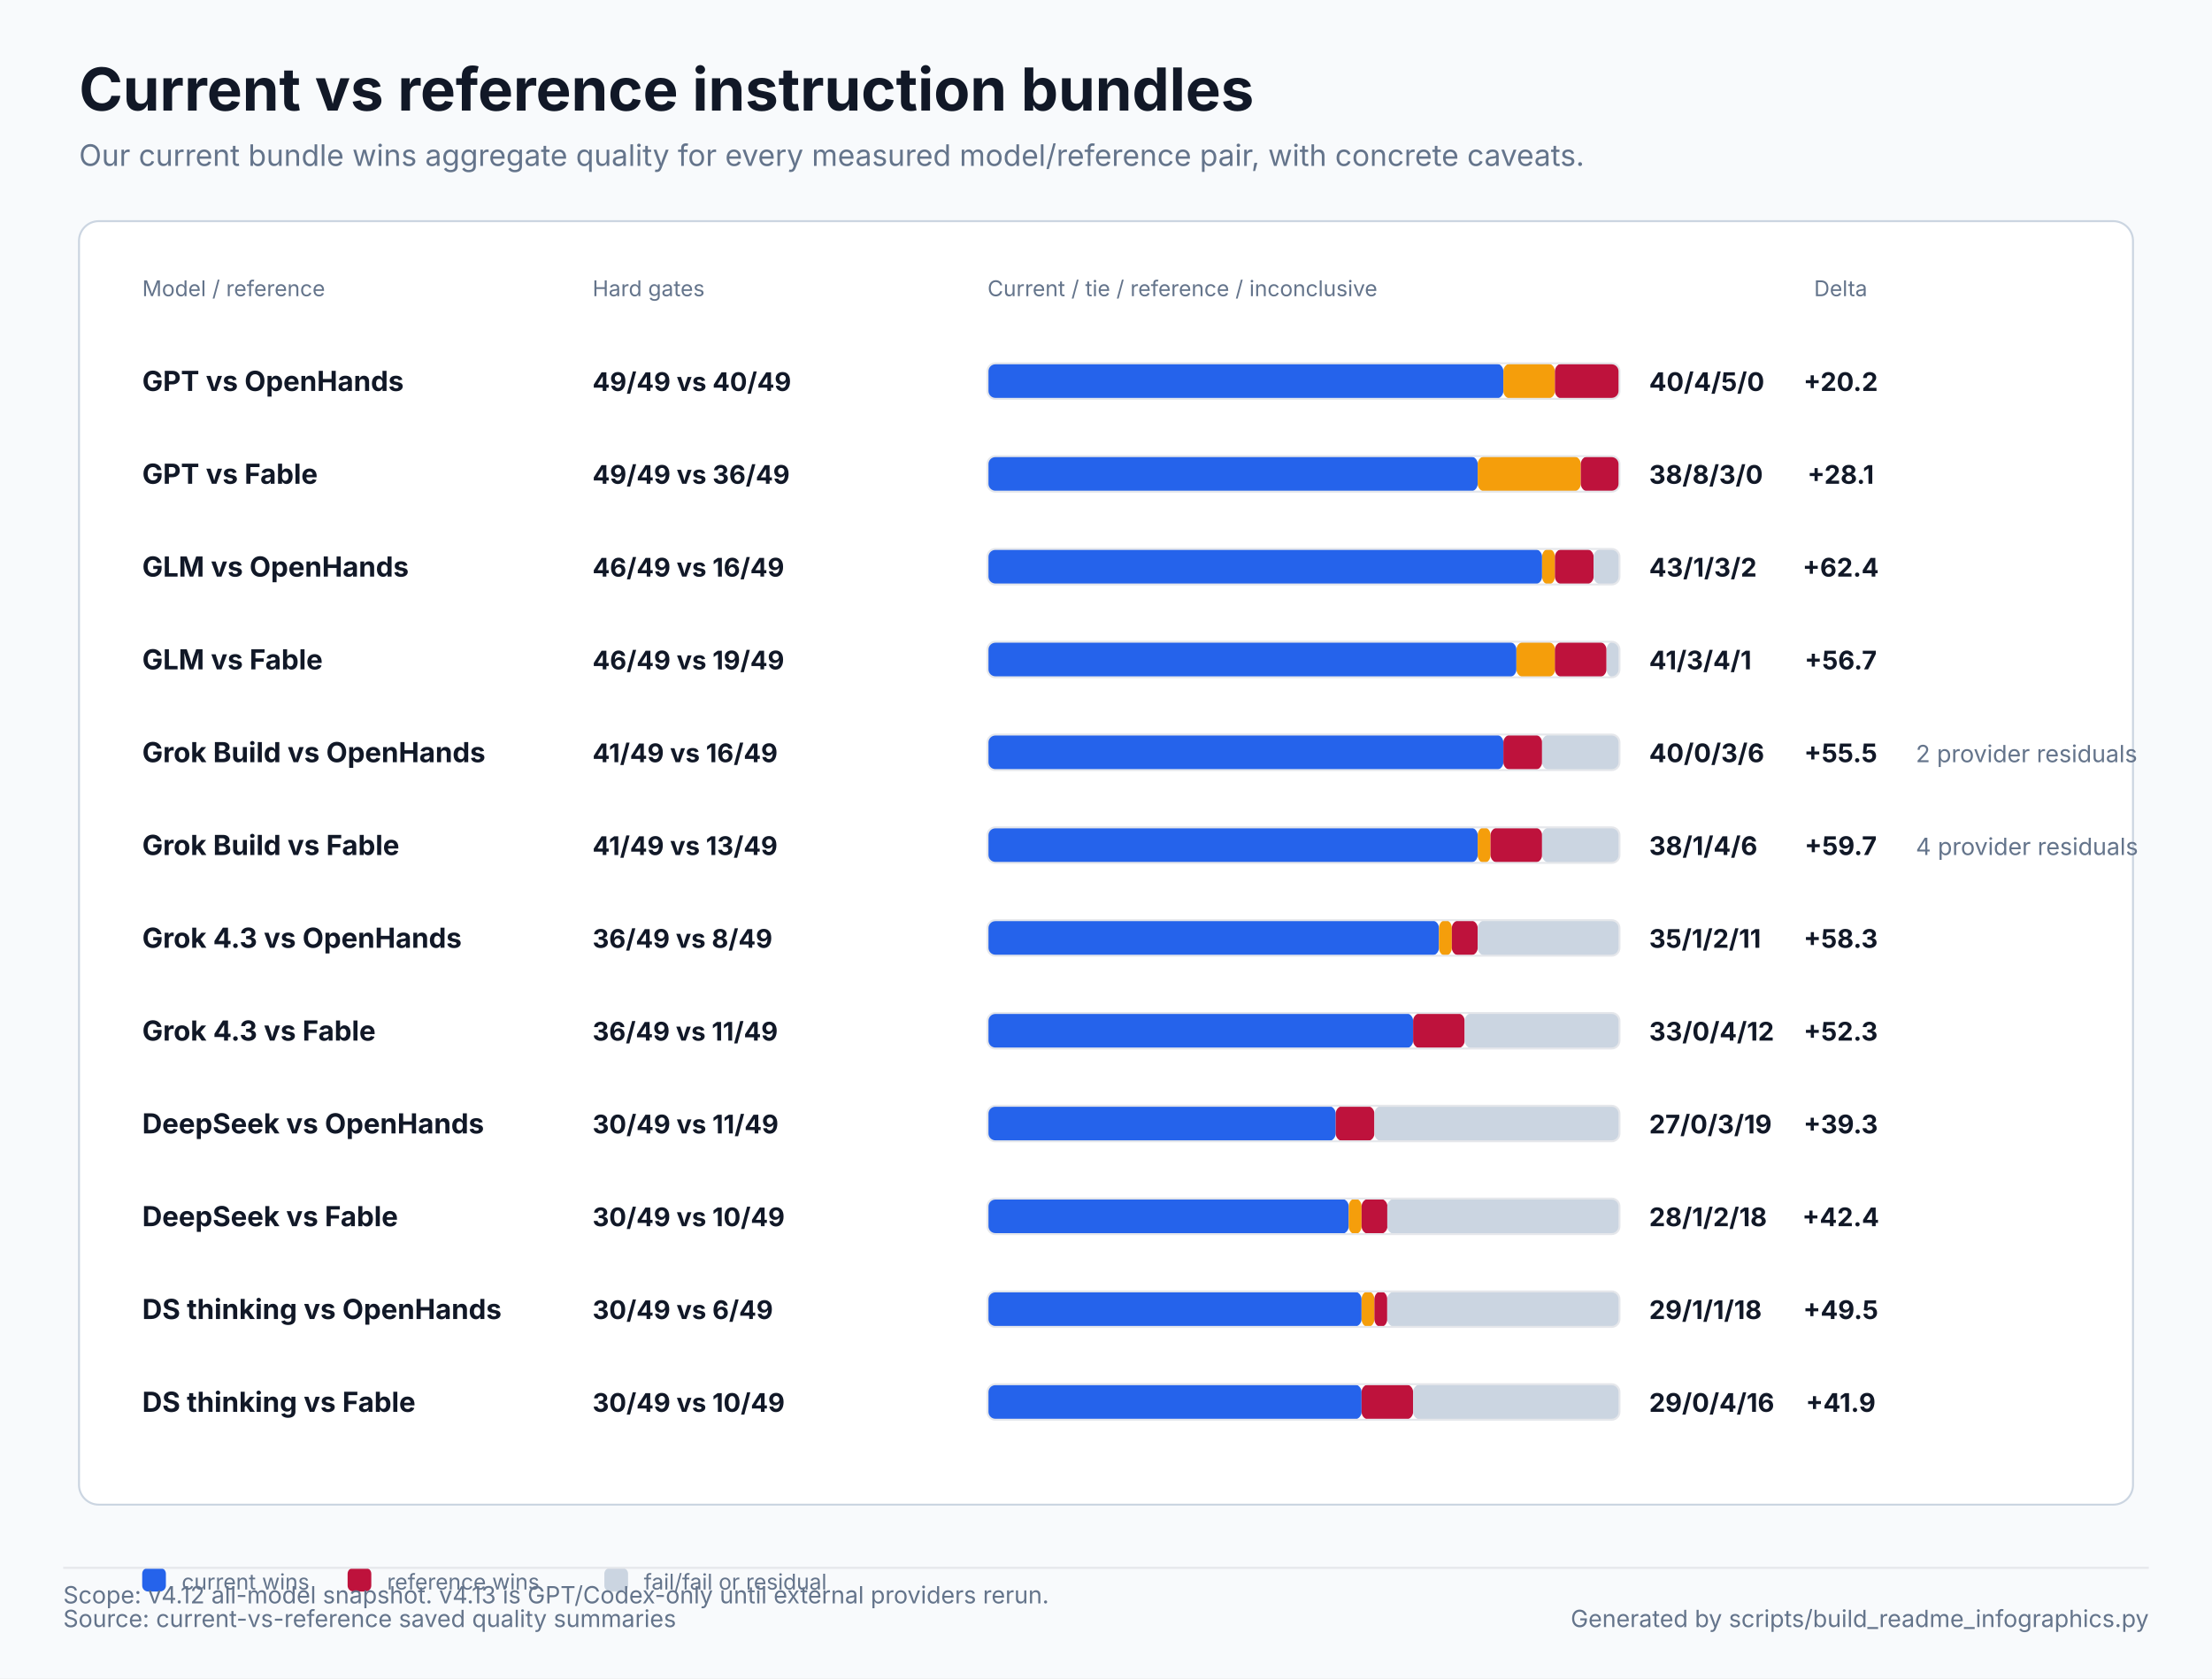
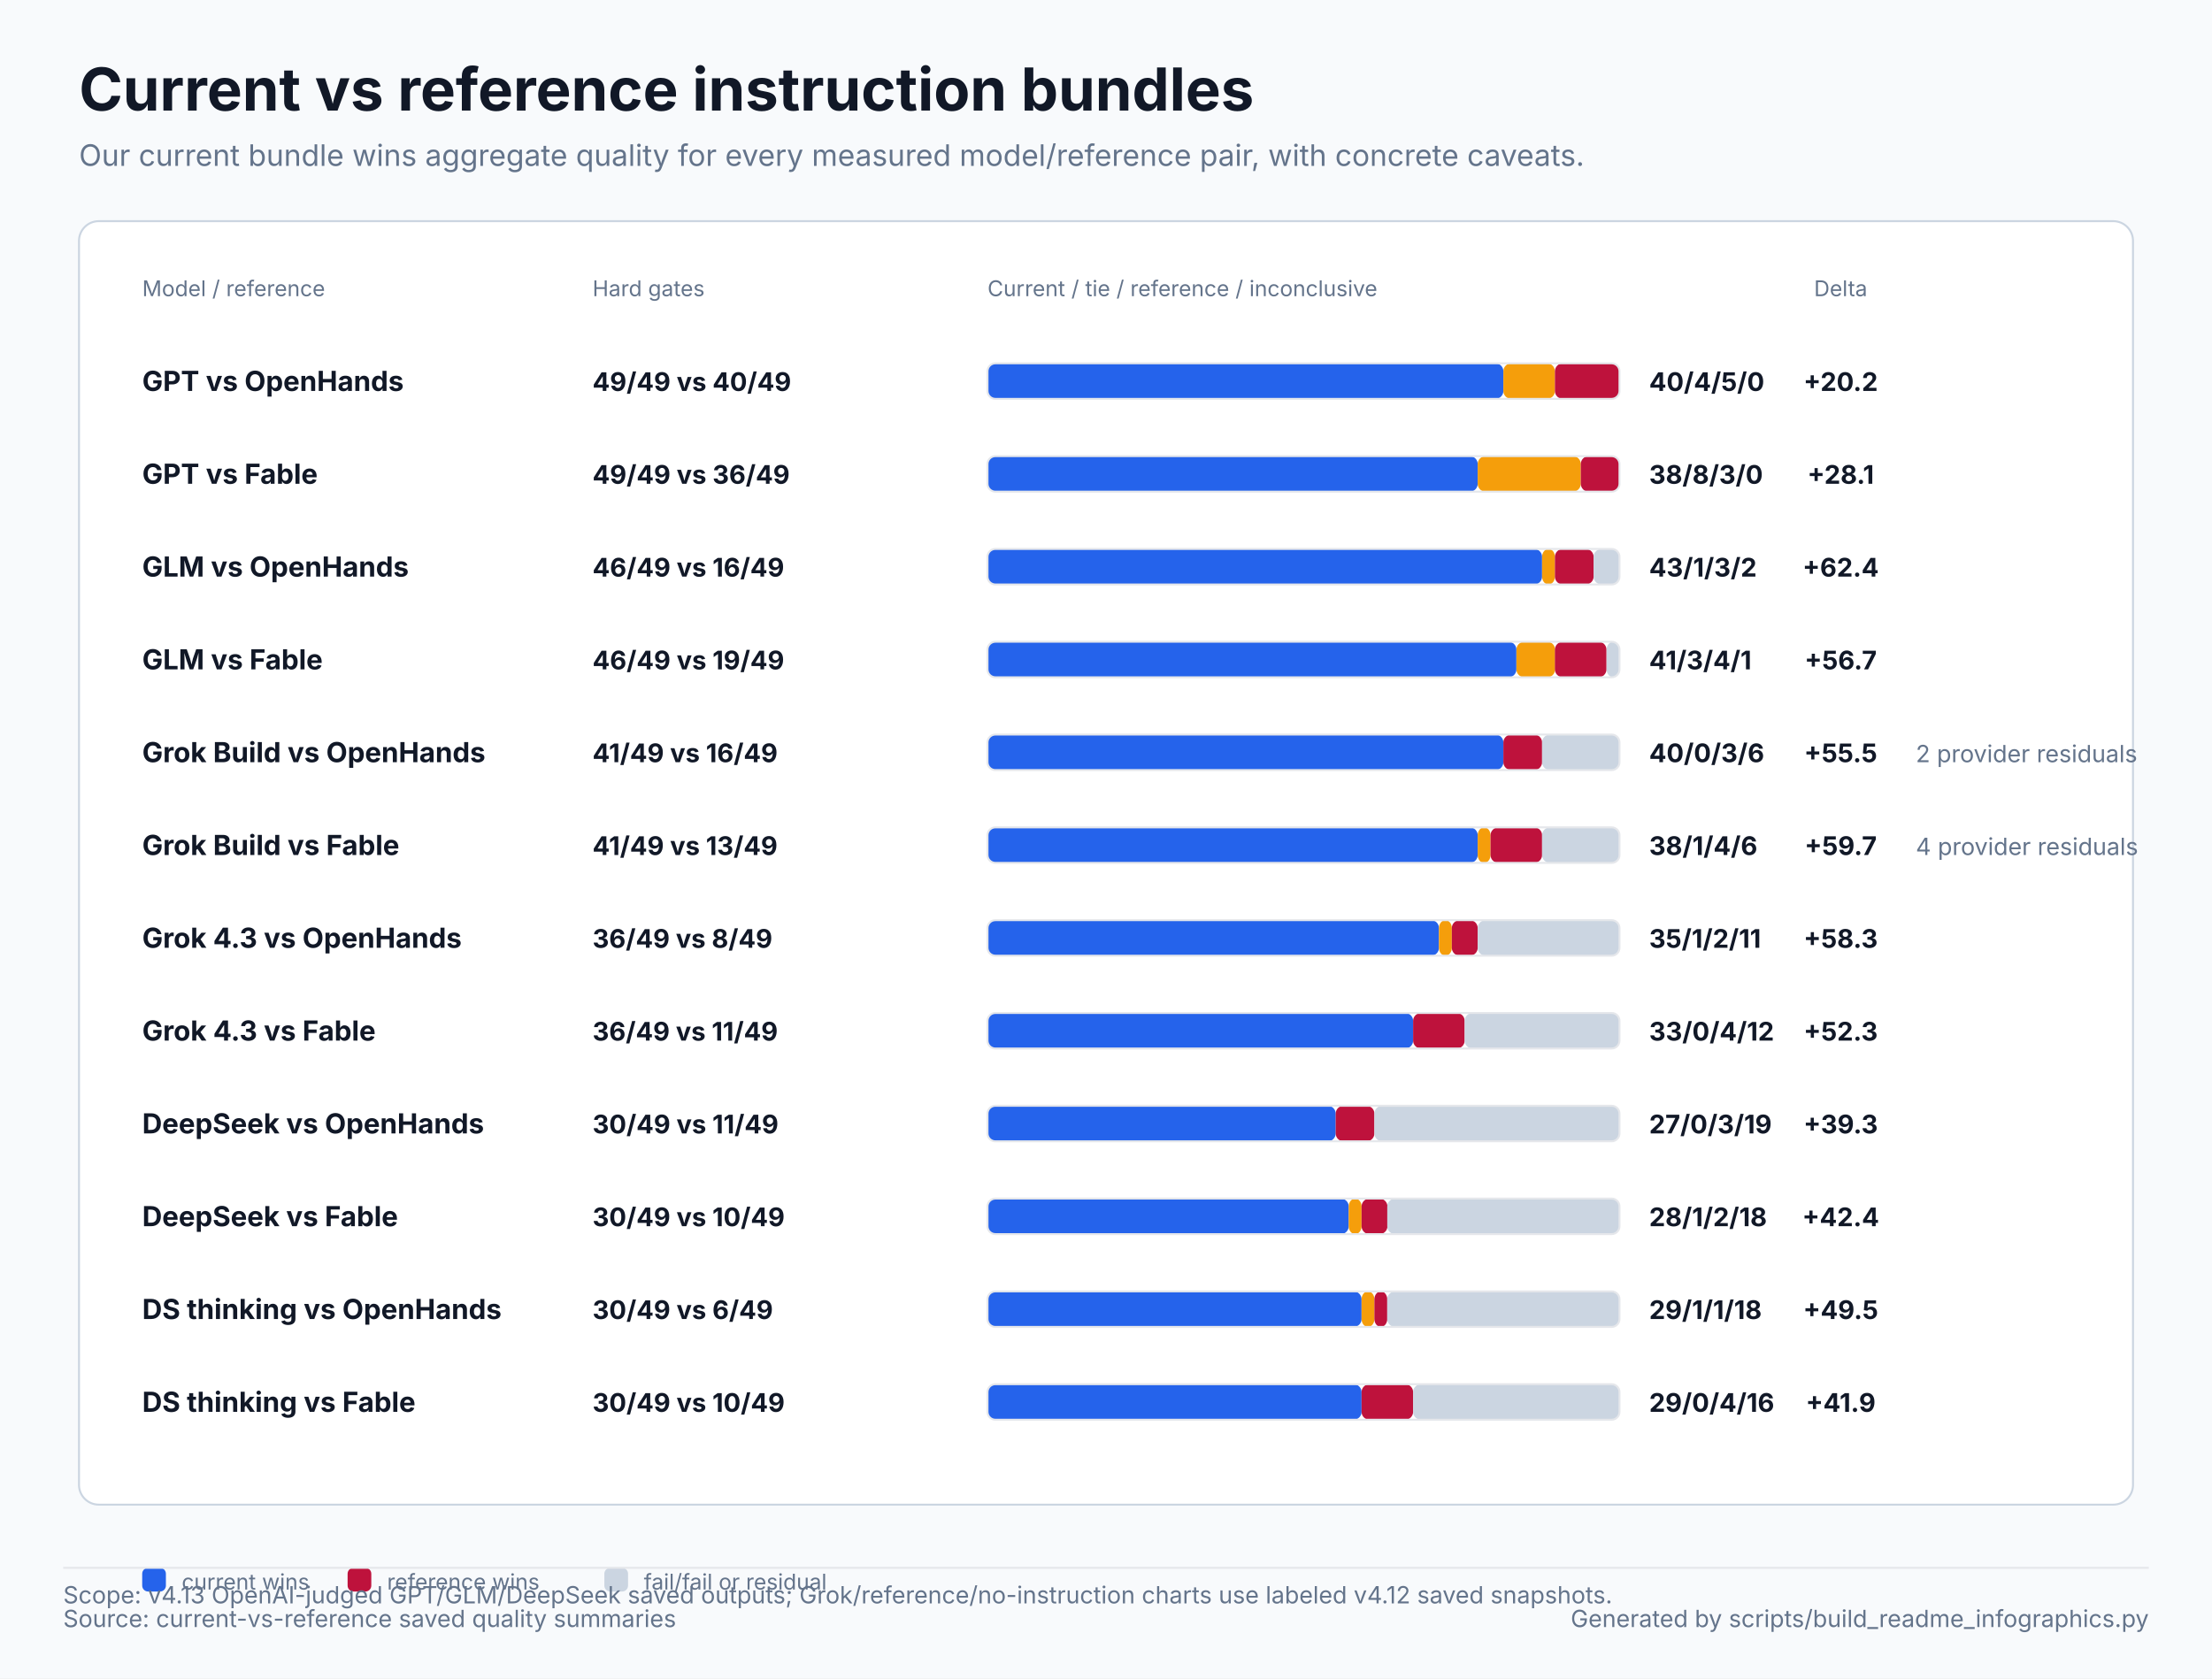
<svg xmlns="http://www.w3.org/2000/svg" width="1120" height="850" viewBox="0 0 1120 850" role="img" aria-labelledby="title desc">
  <style>
text{font-family:-apple-system,BlinkMacSystemFont,'Segoe UI',sans-serif;letter-spacing:0}
.title{font-size:30px;font-weight:700;fill:#111827}
.subtitle{font-size:15px;fill:#64748b}
.label{font-size:14px;font-weight:700;fill:#111827}
.small{font-size:12px;fill:#64748b}
.value{font-size:13px;font-weight:700;fill:#111827}
.axis{font-size:11px;fill:#64748b}
.cell{font-size:11px;font-weight:700;fill:#111827}
</style>
  <rect x="0" y="0" width="1120" height="850" fill="#f8fafc" />
  <text x="40.0" y="56.0" class="title">Current vs reference instruction bundles</text>
  <text x="40.0" y="84.0" class="subtitle">Our current bundle wins aggregate quality for every measured model/reference pair, with concrete caveats.</text>
  <rect x="40.0" y="112.0" width="1040.0" height="650.0" rx="10.0" fill="#ffffff" stroke="#cbd5e1" />
  <text x="72.0" y="150.0" class="axis">Model / reference</text>
  <text x="300.0" y="150.0" class="axis">Hard gates</text>
  <text x="500.0" y="150.0" class="axis">Current / tie / reference / inconclusive</text>
  <text x="932.0" y="150.0" class="axis" text-anchor="middle">Delta</text>
  <text x="72.0" y="198.0" class="label">GPT vs OpenHands</text>
  <text x="300.0" y="198.0" class="value">49/49 vs 40/49</text>
  <rect x="500.0" y="184.0" width="261.2" height="18.0" rx="4.0" fill="#2563eb" />
  <rect x="761.2" y="184.0" width="26.1" height="18.0" rx="4.0" fill="#f59e0b" />
  <rect x="787.3" y="184.0" width="32.7" height="18.0" rx="4.0" fill="#be123c" />
  <rect x="500.0" y="184.0" width="320.0" height="18.0" rx="4.0" fill="none" stroke="#e5e7eb" />
  <text x="835.0" y="198.0" class="value">40/4/5/0</text>
  <text x="932.0" y="198.0" class="value" text-anchor="middle">+20.2</text>
  <text x="72.0" y="245.0" class="label">GPT vs Fable</text>
  <text x="300.0" y="245.0" class="value">49/49 vs 36/49</text>
  <rect x="500.0" y="231.0" width="248.2" height="18.0" rx="4.0" fill="#2563eb" />
  <rect x="748.2" y="231.0" width="52.2" height="18.0" rx="4.0" fill="#f59e0b" />
  <rect x="800.4" y="231.0" width="19.6" height="18.0" rx="4.0" fill="#be123c" />
  <rect x="500.0" y="231.0" width="320.0" height="18.0" rx="4.0" fill="none" stroke="#e5e7eb" />
  <text x="835.0" y="245.0" class="value">38/8/3/0</text>
  <text x="932.0" y="245.0" class="value" text-anchor="middle">+28.1</text>
  <text x="72.0" y="292.0" class="label">GLM vs OpenHands</text>
  <text x="300.0" y="292.0" class="value">46/49 vs 16/49</text>
  <rect x="500.0" y="278.0" width="280.8" height="18.0" rx="4.0" fill="#2563eb" />
  <rect x="780.8" y="278.0" width="6.5" height="18.0" rx="4.0" fill="#f59e0b" />
  <rect x="787.3" y="278.0" width="19.6" height="18.0" rx="4.0" fill="#be123c" />
  <rect x="806.9" y="278.0" width="13.1" height="18.0" rx="4.0" fill="#cbd5e1" />
  <rect x="500.0" y="278.0" width="320.0" height="18.0" rx="4.0" fill="none" stroke="#e5e7eb" />
  <text x="835.0" y="292.0" class="value">43/1/3/2</text>
  <text x="932.0" y="292.0" class="value" text-anchor="middle">+62.4</text>
  <text x="72.0" y="339.0" class="label">GLM vs Fable</text>
  <text x="300.0" y="339.0" class="value">46/49 vs 19/49</text>
  <rect x="500.0" y="325.0" width="267.8" height="18.0" rx="4.0" fill="#2563eb" />
  <rect x="767.8" y="325.0" width="19.6" height="18.0" rx="4.0" fill="#f59e0b" />
  <rect x="787.3" y="325.0" width="26.1" height="18.0" rx="4.0" fill="#be123c" />
  <rect x="813.5" y="325.0" width="6.5" height="18.0" rx="4.0" fill="#cbd5e1" />
  <rect x="500.0" y="325.0" width="320.0" height="18.0" rx="4.0" fill="none" stroke="#e5e7eb" />
  <text x="835.0" y="339.0" class="value">41/3/4/1</text>
  <text x="932.0" y="339.0" class="value" text-anchor="middle">+56.7</text>
  <text x="72.0" y="386.0" class="label">Grok Build vs OpenHands</text>
  <text x="300.0" y="386.0" class="value">41/49 vs 16/49</text>
  <rect x="500.0" y="372.0" width="261.2" height="18.0" rx="4.0" fill="#2563eb" />
  <rect x="761.2" y="372.0" width="19.6" height="18.0" rx="4.0" fill="#be123c" />
  <rect x="780.8" y="372.0" width="39.2" height="18.0" rx="4.0" fill="#cbd5e1" />
  <rect x="500.0" y="372.0" width="320.0" height="18.0" rx="4.0" fill="none" stroke="#e5e7eb" />
  <text x="835.0" y="386.0" class="value">40/0/3/6</text>
  <text x="932.0" y="386.0" class="value" text-anchor="middle">+55.5</text>
  <text x="970.0" y="386.0" class="small">2 provider residuals</text>
  <text x="72.0" y="433.0" class="label">Grok Build vs Fable</text>
  <text x="300.0" y="433.0" class="value">41/49 vs 13/49</text>
  <rect x="500.0" y="419.0" width="248.2" height="18.0" rx="4.0" fill="#2563eb" />
  <rect x="748.2" y="419.0" width="6.5" height="18.0" rx="4.0" fill="#f59e0b" />
  <rect x="754.7" y="419.0" width="26.1" height="18.0" rx="4.0" fill="#be123c" />
  <rect x="780.8" y="419.0" width="39.2" height="18.0" rx="4.0" fill="#cbd5e1" />
  <rect x="500.0" y="419.0" width="320.0" height="18.0" rx="4.0" fill="none" stroke="#e5e7eb" />
  <text x="835.0" y="433.0" class="value">38/1/4/6</text>
  <text x="932.0" y="433.0" class="value" text-anchor="middle">+59.7</text>
  <text x="970.0" y="433.0" class="small">4 provider residuals</text>
  <text x="72.0" y="480.0" class="label">Grok 4.3 vs OpenHands</text>
  <text x="300.0" y="480.0" class="value">36/49 vs 8/49</text>
  <rect x="500.0" y="466.0" width="228.6" height="18.0" rx="4.0" fill="#2563eb" />
  <rect x="728.6" y="466.0" width="6.5" height="18.0" rx="4.0" fill="#f59e0b" />
  <rect x="735.1" y="466.0" width="13.1" height="18.0" rx="4.0" fill="#be123c" />
  <rect x="748.2" y="466.0" width="71.8" height="18.0" rx="4.0" fill="#cbd5e1" />
  <rect x="500.0" y="466.0" width="320.0" height="18.0" rx="4.0" fill="none" stroke="#e5e7eb" />
  <text x="835.0" y="480.0" class="value">35/1/2/11</text>
  <text x="932.0" y="480.0" class="value" text-anchor="middle">+58.3</text>
  <text x="72.0" y="527.0" class="label">Grok 4.3 vs Fable</text>
  <text x="300.0" y="527.0" class="value">36/49 vs 11/49</text>
  <rect x="500.0" y="513.0" width="215.5" height="18.0" rx="4.0" fill="#2563eb" />
  <rect x="715.5" y="513.0" width="26.1" height="18.0" rx="4.0" fill="#be123c" />
  <rect x="741.6" y="513.0" width="78.4" height="18.0" rx="4.0" fill="#cbd5e1" />
  <rect x="500.0" y="513.0" width="320.0" height="18.0" rx="4.0" fill="none" stroke="#e5e7eb" />
  <text x="835.0" y="527.0" class="value">33/0/4/12</text>
  <text x="932.0" y="527.0" class="value" text-anchor="middle">+52.3</text>
  <text x="72.0" y="574.0" class="label">DeepSeek vs OpenHands</text>
  <text x="300.0" y="574.0" class="value">30/49 vs 11/49</text>
  <rect x="500.0" y="560.0" width="176.3" height="18.0" rx="4.0" fill="#2563eb" />
  <rect x="676.3" y="560.0" width="19.6" height="18.0" rx="4.0" fill="#be123c" />
  <rect x="695.9" y="560.0" width="124.1" height="18.0" rx="4.0" fill="#cbd5e1" />
  <rect x="500.0" y="560.0" width="320.0" height="18.0" rx="4.0" fill="none" stroke="#e5e7eb" />
  <text x="835.0" y="574.0" class="value">27/0/3/19</text>
  <text x="932.0" y="574.0" class="value" text-anchor="middle">+39.3</text>
  <text x="72.0" y="621.0" class="label">DeepSeek vs Fable</text>
  <text x="300.0" y="621.0" class="value">30/49 vs 10/49</text>
  <rect x="500.0" y="607.0" width="182.9" height="18.0" rx="4.0" fill="#2563eb" />
  <rect x="682.9" y="607.0" width="6.5" height="18.0" rx="4.0" fill="#f59e0b" />
  <rect x="689.4" y="607.0" width="13.1" height="18.0" rx="4.0" fill="#be123c" />
  <rect x="702.4" y="607.0" width="117.6" height="18.0" rx="4.0" fill="#cbd5e1" />
  <rect x="500.0" y="607.0" width="320.0" height="18.0" rx="4.0" fill="none" stroke="#e5e7eb" />
  <text x="835.0" y="621.0" class="value">28/1/2/18</text>
  <text x="932.0" y="621.0" class="value" text-anchor="middle">+42.4</text>
  <text x="72.0" y="668.0" class="label">DS thinking vs OpenHands</text>
  <text x="300.0" y="668.0" class="value">30/49 vs 6/49</text>
  <rect x="500.0" y="654.0" width="189.4" height="18.0" rx="4.0" fill="#2563eb" />
  <rect x="689.4" y="654.0" width="6.5" height="18.0" rx="4.0" fill="#f59e0b" />
  <rect x="695.9" y="654.0" width="6.5" height="18.0" rx="4.0" fill="#be123c" />
  <rect x="702.4" y="654.0" width="117.6" height="18.0" rx="4.0" fill="#cbd5e1" />
  <rect x="500.0" y="654.0" width="320.0" height="18.0" rx="4.0" fill="none" stroke="#e5e7eb" />
  <text x="835.0" y="668.0" class="value">29/1/1/18</text>
  <text x="932.0" y="668.0" class="value" text-anchor="middle">+49.5</text>
  <text x="72.0" y="715.0" class="label">DS thinking vs Fable</text>
  <text x="300.0" y="715.0" class="value">30/49 vs 10/49</text>
  <rect x="500.0" y="701.0" width="189.4" height="18.0" rx="4.0" fill="#2563eb" />
  <rect x="689.4" y="701.0" width="26.1" height="18.0" rx="4.0" fill="#be123c" />
  <rect x="715.5" y="701.0" width="104.5" height="18.0" rx="4.0" fill="#cbd5e1" />
  <rect x="500.0" y="701.0" width="320.0" height="18.0" rx="4.0" fill="none" stroke="#e5e7eb" />
  <text x="835.0" y="715.0" class="value">29/0/4/16</text>
  <text x="932.0" y="715.0" class="value" text-anchor="middle">+41.9</text>
  <rect x="72.0" y="794.0" width="12.0" height="12.0" rx="3.0" fill="#2563eb" />
  <text x="92.0" y="805.0" class="axis">current wins</text>
  <rect x="176.0" y="794.0" width="12.0" height="12.0" rx="3.0" fill="#be123c" />
  <text x="196.0" y="805.0" class="axis">reference wins</text>
  <rect x="306.0" y="794.0" width="12.0" height="12.0" rx="3.0" fill="#cbd5e1" />
  <text x="326.0" y="805.0" class="axis">fail/fail or residual</text>
  <line x1="32.0" y1="794.0" x2="1088.0" y2="794.0" stroke="#e5e7eb" stroke-width="1" />
-   <text x="32.0" y="812.0" class="small">Scope: v4.12 all-model snapshot. v4.13 is GPT/Codex-only until external providers rerun.</text>
+   <text x="32.0" y="812.0" class="small">Scope: v4.13 OpenAI-judged GPT/GLM/DeepSeek saved outputs; Grok/reference/no-instruction charts use labeled v4.12 saved snapshots.</text>
  <text x="32.0" y="824.0" class="small">Source: current-vs-reference saved quality summaries</text>
  <text x="1088.0" y="824.0" class="small" text-anchor="end">Generated by scripts/build_readme_infographics.py</text>
</svg>
